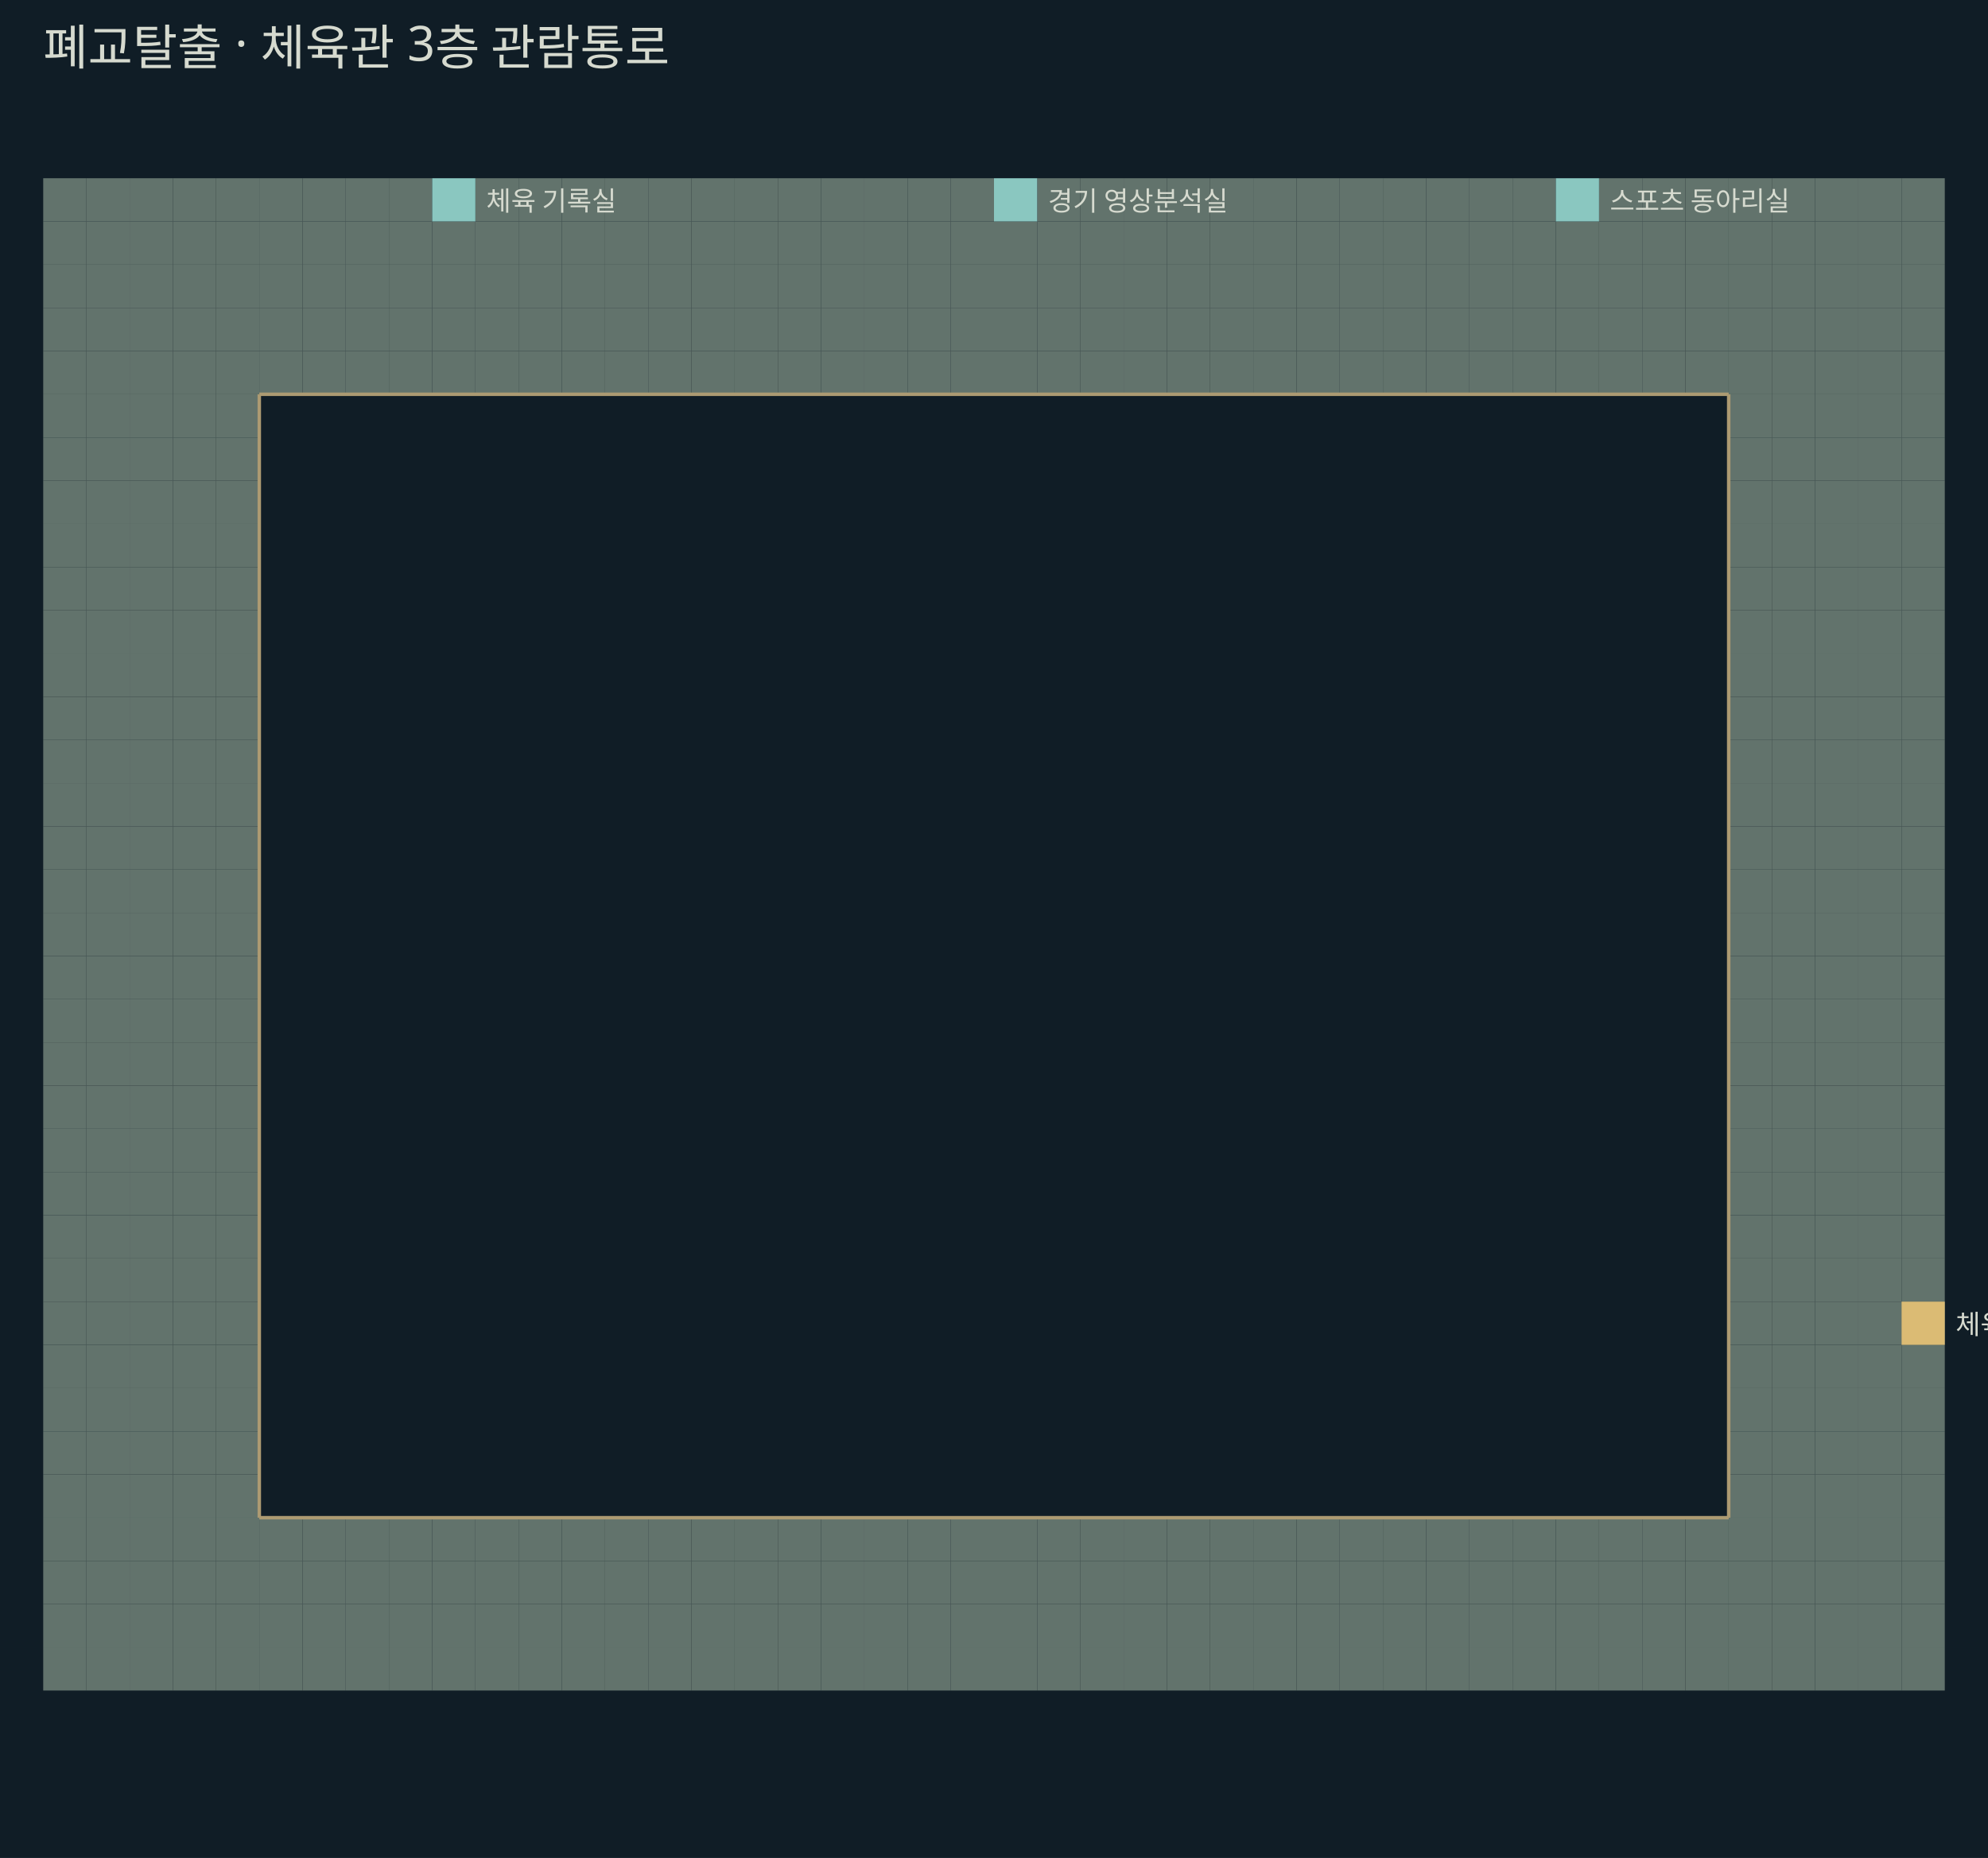
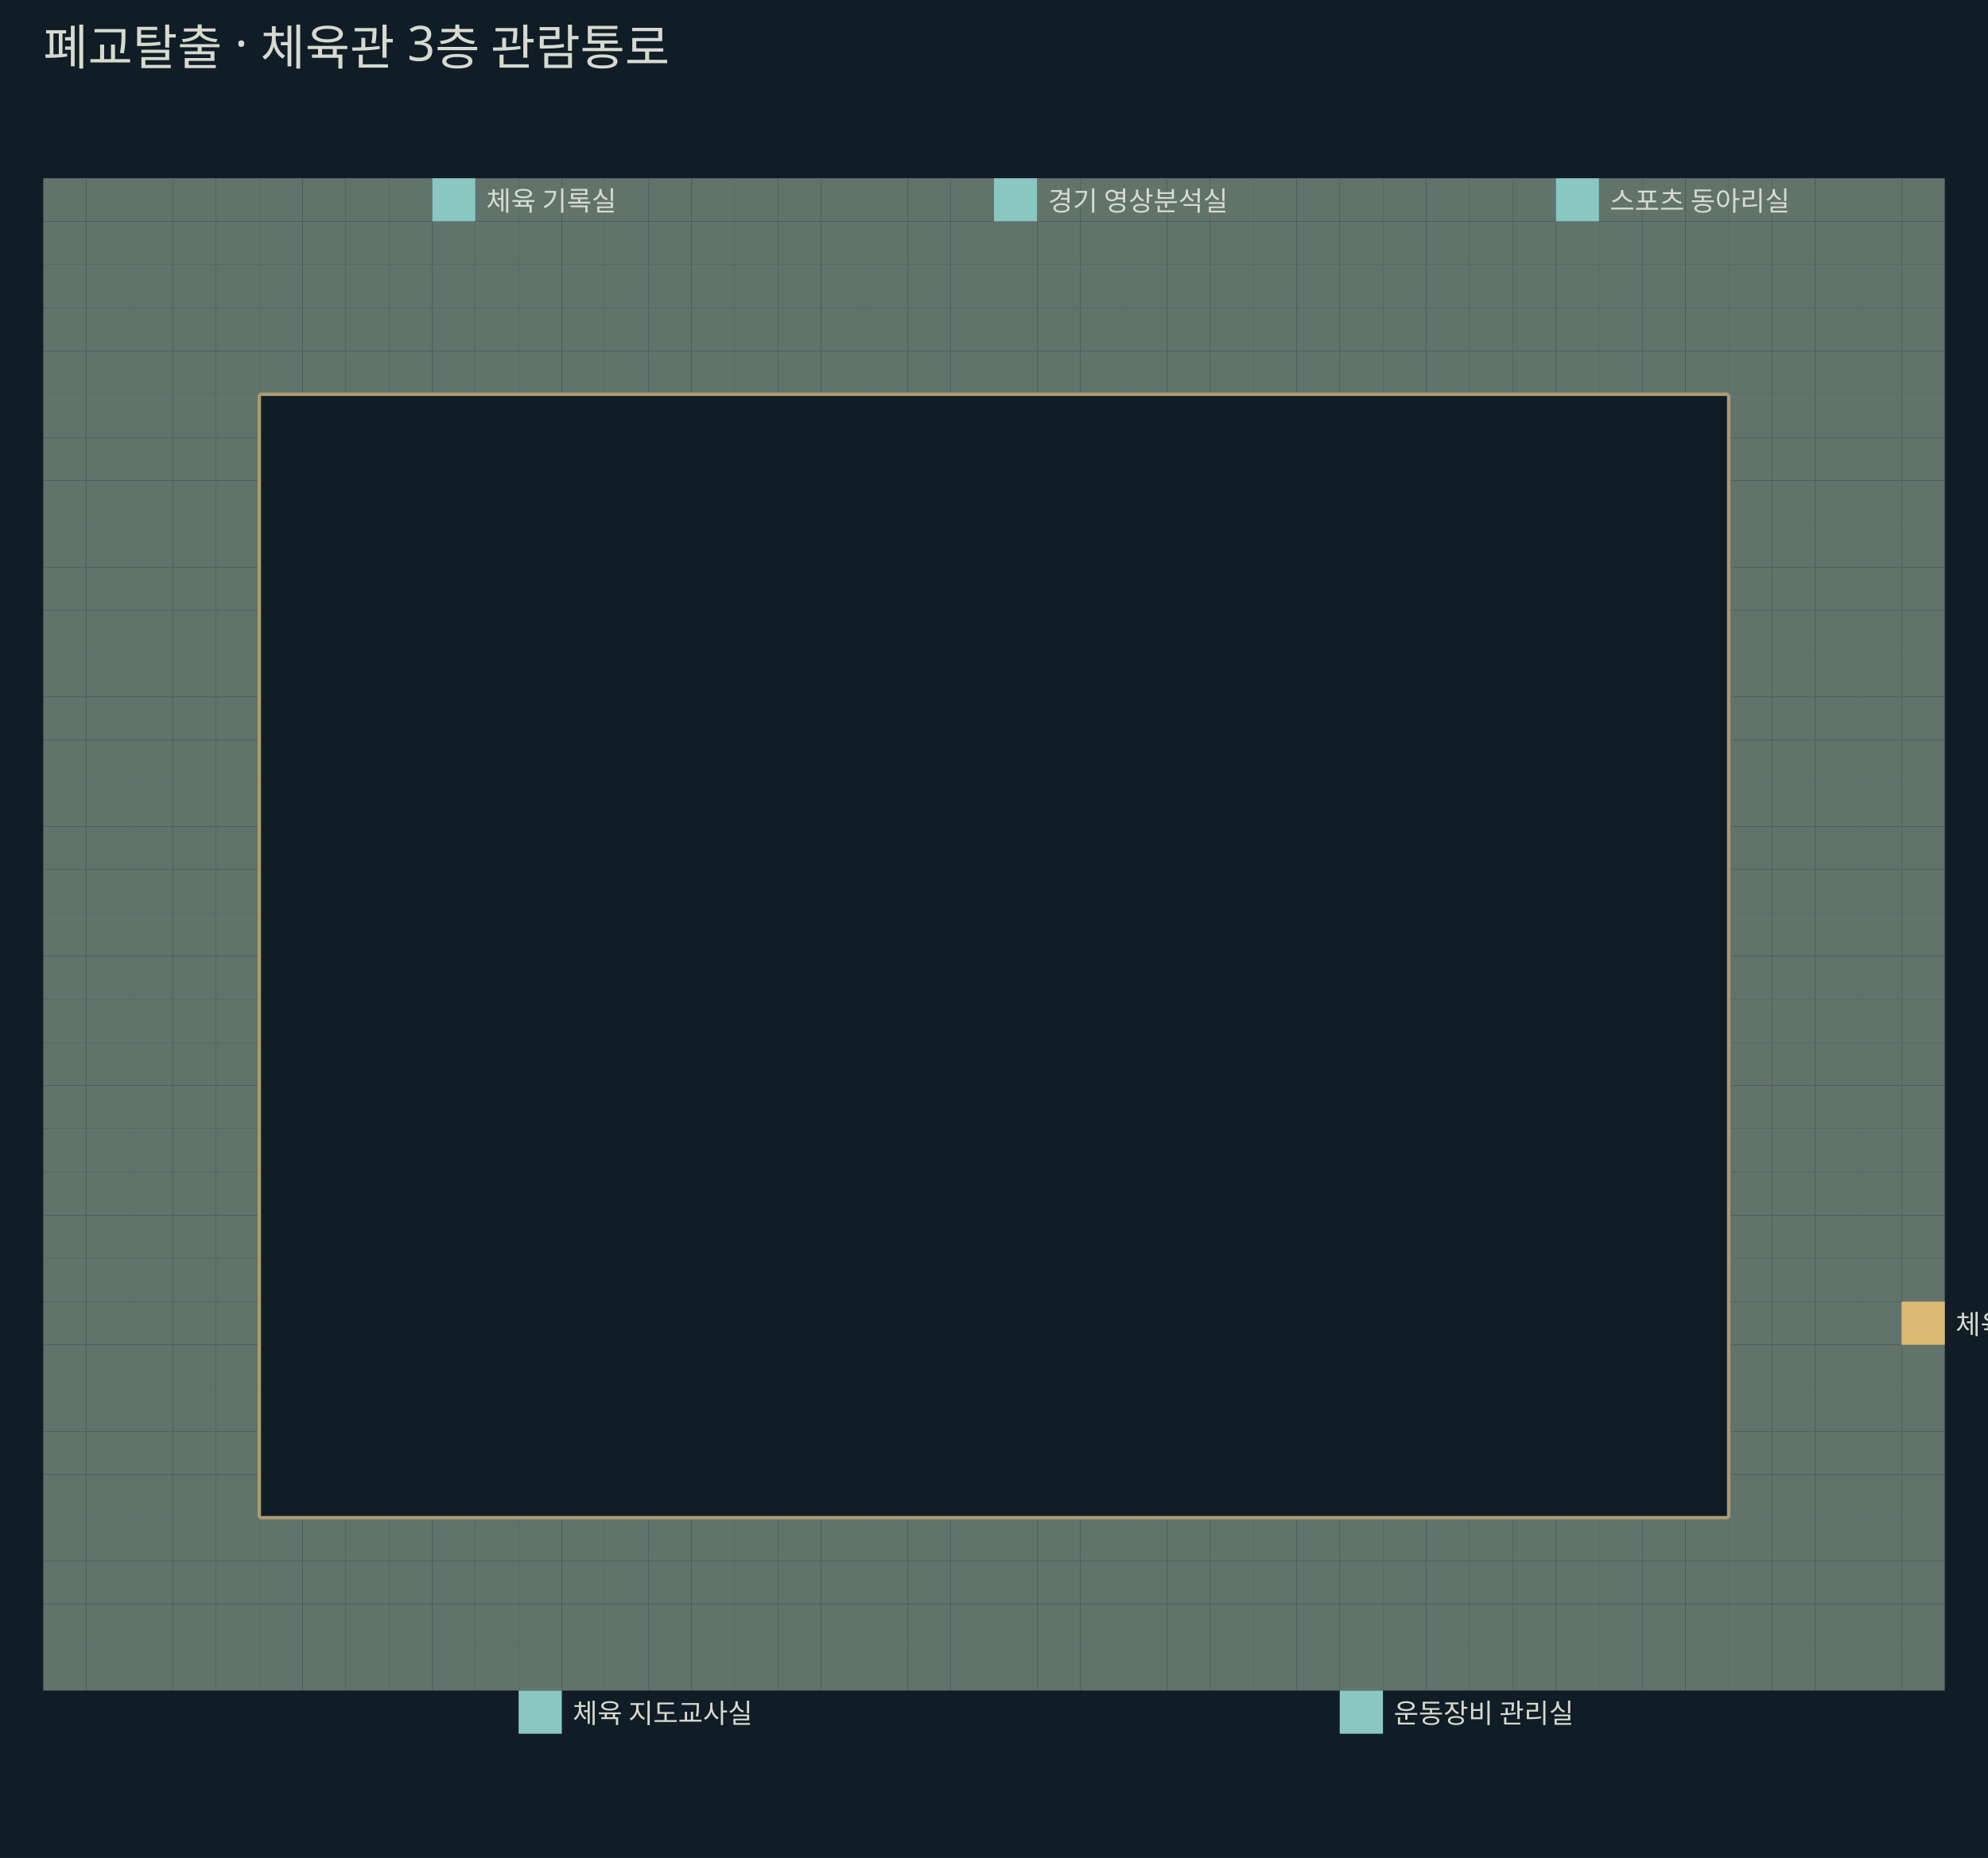
<svg xmlns="http://www.w3.org/2000/svg" viewBox="0 0 736 688">
  <rect width="736" height="688" fill="#101d26" />
  <style>text{font:10px sans-serif;fill:#d6dacf}</style>
  <text x="16" y="24" style="font-size:18px">폐교탈출 · 체육관 3층 관람통로</text>
  <rect x="16" y="610" width="16" height="16" fill="#62736c" />
  <rect x="16" y="594" width="16" height="16" fill="#62736c" />
  <rect x="16" y="578" width="16" height="16" fill="#62736c" />
  <rect x="16" y="562" width="16" height="16" fill="#62736c" />
  <rect x="16" y="546" width="16" height="16" fill="#62736c" />
  <rect x="16" y="530" width="16" height="16" fill="#62736c" />
  <rect x="16" y="514" width="16" height="16" fill="#62736c" />
  <rect x="16" y="498" width="16" height="16" fill="#62736c" />
  <rect x="16" y="482" width="16" height="16" fill="#62736c" />
  <rect x="16" y="466" width="16" height="16" fill="#62736c" />
  <rect x="16" y="450" width="16" height="16" fill="#62736c" />
  <rect x="16" y="434" width="16" height="16" fill="#62736c" />
  <rect x="16" y="418" width="16" height="16" fill="#62736c" />
  <rect x="16" y="402" width="16" height="16" fill="#62736c" />
  <rect x="16" y="386" width="16" height="16" fill="#62736c" />
  <rect x="16" y="370" width="16" height="16" fill="#62736c" />
  <rect x="16" y="354" width="16" height="16" fill="#62736c" />
  <rect x="16" y="338" width="16" height="16" fill="#62736c" />
  <rect x="16" y="322" width="16" height="16" fill="#62736c" />
  <rect x="16" y="306" width="16" height="16" fill="#62736c" />
  <rect x="16" y="290" width="16" height="16" fill="#62736c" />
  <rect x="16" y="274" width="16" height="16" fill="#62736c" />
  <rect x="16" y="258" width="16" height="16" fill="#62736c" />
  <rect x="16" y="242" width="16" height="16" fill="#62736c" />
  <rect x="16" y="226" width="16" height="16" fill="#62736c" />
  <rect x="16" y="210" width="16" height="16" fill="#62736c" />
  <rect x="16" y="194" width="16" height="16" fill="#62736c" />
  <rect x="16" y="178" width="16" height="16" fill="#62736c" />
  <rect x="16" y="162" width="16" height="16" fill="#62736c" />
  <rect x="16" y="146" width="16" height="16" fill="#62736c" />
  <rect x="16" y="130" width="16" height="16" fill="#62736c" />
  <rect x="16" y="114" width="16" height="16" fill="#62736c" />
  <rect x="16" y="98" width="16" height="16" fill="#62736c" />
  <rect x="16" y="82" width="16" height="16" fill="#62736c" />
  <rect x="16" y="66" width="16" height="16" fill="#62736c" />
  <rect x="32" y="610" width="16" height="16" fill="#62736c" />
  <rect x="32" y="594" width="16" height="16" fill="#62736c" />
  <rect x="32" y="578" width="16" height="16" fill="#62736c" />
  <rect x="32" y="562" width="16" height="16" fill="#62736c" />
  <rect x="32" y="546" width="16" height="16" fill="#62736c" />
  <rect x="32" y="530" width="16" height="16" fill="#62736c" />
  <rect x="32" y="514" width="16" height="16" fill="#62736c" />
  <rect x="32" y="498" width="16" height="16" fill="#62736c" />
  <rect x="32" y="482" width="16" height="16" fill="#62736c" />
  <rect x="32" y="466" width="16" height="16" fill="#62736c" />
  <rect x="32" y="450" width="16" height="16" fill="#62736c" />
  <rect x="32" y="434" width="16" height="16" fill="#62736c" />
  <rect x="32" y="418" width="16" height="16" fill="#62736c" />
  <rect x="32" y="402" width="16" height="16" fill="#62736c" />
  <rect x="32" y="386" width="16" height="16" fill="#62736c" />
  <rect x="32" y="370" width="16" height="16" fill="#62736c" />
  <rect x="32" y="354" width="16" height="16" fill="#62736c" />
  <rect x="32" y="338" width="16" height="16" fill="#62736c" />
  <rect x="32" y="322" width="16" height="16" fill="#62736c" />
  <rect x="32" y="306" width="16" height="16" fill="#62736c" />
  <rect x="32" y="290" width="16" height="16" fill="#62736c" />
  <rect x="32" y="274" width="16" height="16" fill="#62736c" />
  <rect x="32" y="258" width="16" height="16" fill="#62736c" />
  <rect x="32" y="242" width="16" height="16" fill="#62736c" />
  <rect x="32" y="226" width="16" height="16" fill="#62736c" />
  <rect x="32" y="210" width="16" height="16" fill="#62736c" />
  <rect x="32" y="194" width="16" height="16" fill="#62736c" />
  <rect x="32" y="178" width="16" height="16" fill="#62736c" />
  <rect x="32" y="162" width="16" height="16" fill="#62736c" />
  <rect x="32" y="146" width="16" height="16" fill="#62736c" />
  <rect x="32" y="130" width="16" height="16" fill="#62736c" />
  <rect x="32" y="114" width="16" height="16" fill="#62736c" />
  <rect x="32" y="98" width="16" height="16" fill="#62736c" />
  <rect x="32" y="82" width="16" height="16" fill="#62736c" />
  <rect x="32" y="66" width="16" height="16" fill="#62736c" />
  <rect x="48" y="610" width="16" height="16" fill="#62736c" />
  <rect x="48" y="594" width="16" height="16" fill="#62736c" />
  <rect x="48" y="578" width="16" height="16" fill="#62736c" />
  <rect x="48" y="562" width="16" height="16" fill="#62736c" />
  <rect x="48" y="546" width="16" height="16" fill="#62736c" />
  <rect x="48" y="530" width="16" height="16" fill="#62736c" />
  <rect x="48" y="514" width="16" height="16" fill="#62736c" />
  <rect x="48" y="498" width="16" height="16" fill="#62736c" />
  <rect x="48" y="482" width="16" height="16" fill="#62736c" />
  <rect x="48" y="466" width="16" height="16" fill="#62736c" />
  <rect x="48" y="450" width="16" height="16" fill="#62736c" />
  <rect x="48" y="434" width="16" height="16" fill="#62736c" />
  <rect x="48" y="418" width="16" height="16" fill="#62736c" />
  <rect x="48" y="402" width="16" height="16" fill="#62736c" />
  <rect x="48" y="386" width="16" height="16" fill="#62736c" />
  <rect x="48" y="370" width="16" height="16" fill="#62736c" />
  <rect x="48" y="354" width="16" height="16" fill="#62736c" />
  <rect x="48" y="338" width="16" height="16" fill="#62736c" />
  <rect x="48" y="322" width="16" height="16" fill="#62736c" />
  <rect x="48" y="306" width="16" height="16" fill="#62736c" />
  <rect x="48" y="290" width="16" height="16" fill="#62736c" />
  <rect x="48" y="274" width="16" height="16" fill="#62736c" />
  <rect x="48" y="258" width="16" height="16" fill="#62736c" />
  <rect x="48" y="242" width="16" height="16" fill="#62736c" />
  <rect x="48" y="226" width="16" height="16" fill="#62736c" />
  <rect x="48" y="210" width="16" height="16" fill="#62736c" />
  <rect x="48" y="194" width="16" height="16" fill="#62736c" />
  <rect x="48" y="178" width="16" height="16" fill="#62736c" />
  <rect x="48" y="162" width="16" height="16" fill="#62736c" />
  <rect x="48" y="146" width="16" height="16" fill="#62736c" />
  <rect x="48" y="130" width="16" height="16" fill="#62736c" />
  <rect x="48" y="114" width="16" height="16" fill="#62736c" />
  <rect x="48" y="98" width="16" height="16" fill="#62736c" />
  <rect x="48" y="82" width="16" height="16" fill="#62736c" />
  <rect x="48" y="66" width="16" height="16" fill="#62736c" />
  <rect x="64" y="610" width="16" height="16" fill="#62736c" />
  <rect x="64" y="594" width="16" height="16" fill="#62736c" />
  <rect x="64" y="578" width="16" height="16" fill="#62736c" />
  <rect x="64" y="562" width="16" height="16" fill="#62736c" />
  <rect x="64" y="546" width="16" height="16" fill="#62736c" />
  <rect x="64" y="530" width="16" height="16" fill="#62736c" />
  <rect x="64" y="514" width="16" height="16" fill="#62736c" />
  <rect x="64" y="498" width="16" height="16" fill="#62736c" />
  <rect x="64" y="482" width="16" height="16" fill="#62736c" />
  <rect x="64" y="466" width="16" height="16" fill="#62736c" />
  <rect x="64" y="450" width="16" height="16" fill="#62736c" />
  <rect x="64" y="434" width="16" height="16" fill="#62736c" />
  <rect x="64" y="418" width="16" height="16" fill="#62736c" />
  <rect x="64" y="402" width="16" height="16" fill="#62736c" />
  <rect x="64" y="386" width="16" height="16" fill="#62736c" />
  <rect x="64" y="370" width="16" height="16" fill="#62736c" />
  <rect x="64" y="354" width="16" height="16" fill="#62736c" />
  <rect x="64" y="338" width="16" height="16" fill="#62736c" />
  <rect x="64" y="322" width="16" height="16" fill="#62736c" />
  <rect x="64" y="306" width="16" height="16" fill="#62736c" />
  <rect x="64" y="290" width="16" height="16" fill="#62736c" />
  <rect x="64" y="274" width="16" height="16" fill="#62736c" />
  <rect x="64" y="258" width="16" height="16" fill="#62736c" />
  <rect x="64" y="242" width="16" height="16" fill="#62736c" />
  <rect x="64" y="226" width="16" height="16" fill="#62736c" />
  <rect x="64" y="210" width="16" height="16" fill="#62736c" />
  <rect x="64" y="194" width="16" height="16" fill="#62736c" />
  <rect x="64" y="178" width="16" height="16" fill="#62736c" />
  <rect x="64" y="162" width="16" height="16" fill="#62736c" />
  <rect x="64" y="146" width="16" height="16" fill="#62736c" />
  <rect x="64" y="130" width="16" height="16" fill="#62736c" />
  <rect x="64" y="114" width="16" height="16" fill="#62736c" />
  <rect x="64" y="98" width="16" height="16" fill="#62736c" />
  <rect x="64" y="82" width="16" height="16" fill="#62736c" />
  <rect x="64" y="66" width="16" height="16" fill="#62736c" />
  <rect x="80" y="610" width="16" height="16" fill="#62736c" />
  <rect x="80" y="594" width="16" height="16" fill="#62736c" />
  <rect x="80" y="578" width="16" height="16" fill="#62736c" />
  <rect x="80" y="562" width="16" height="16" fill="#62736c" />
  <rect x="80" y="546" width="16" height="16" fill="#62736c" />
  <rect x="80" y="530" width="16" height="16" fill="#62736c" />
  <rect x="80" y="514" width="16" height="16" fill="#62736c" />
  <rect x="80" y="498" width="16" height="16" fill="#62736c" />
  <rect x="80" y="482" width="16" height="16" fill="#62736c" />
  <rect x="80" y="466" width="16" height="16" fill="#62736c" />
  <rect x="80" y="450" width="16" height="16" fill="#62736c" />
  <rect x="80" y="434" width="16" height="16" fill="#62736c" />
  <rect x="80" y="418" width="16" height="16" fill="#62736c" />
  <rect x="80" y="402" width="16" height="16" fill="#62736c" />
  <rect x="80" y="386" width="16" height="16" fill="#62736c" />
  <rect x="80" y="370" width="16" height="16" fill="#62736c" />
  <rect x="80" y="354" width="16" height="16" fill="#62736c" />
  <rect x="80" y="338" width="16" height="16" fill="#62736c" />
  <rect x="80" y="322" width="16" height="16" fill="#62736c" />
  <rect x="80" y="306" width="16" height="16" fill="#62736c" />
  <rect x="80" y="290" width="16" height="16" fill="#62736c" />
  <rect x="80" y="274" width="16" height="16" fill="#62736c" />
  <rect x="80" y="258" width="16" height="16" fill="#62736c" />
  <rect x="80" y="242" width="16" height="16" fill="#62736c" />
  <rect x="80" y="226" width="16" height="16" fill="#62736c" />
  <rect x="80" y="210" width="16" height="16" fill="#62736c" />
  <rect x="80" y="194" width="16" height="16" fill="#62736c" />
  <rect x="80" y="178" width="16" height="16" fill="#62736c" />
  <rect x="80" y="162" width="16" height="16" fill="#62736c" />
  <rect x="80" y="146" width="16" height="16" fill="#62736c" />
  <rect x="80" y="130" width="16" height="16" fill="#62736c" />
  <rect x="80" y="114" width="16" height="16" fill="#62736c" />
  <rect x="80" y="98" width="16" height="16" fill="#62736c" />
  <rect x="80" y="82" width="16" height="16" fill="#62736c" />
  <rect x="80" y="66" width="16" height="16" fill="#62736c" />
  <rect x="96" y="610" width="16" height="16" fill="#62736c" />
  <rect x="96" y="594" width="16" height="16" fill="#62736c" />
  <rect x="96" y="578" width="16" height="16" fill="#62736c" />
  <rect x="96" y="562" width="16" height="16" fill="#62736c" />
  <rect x="96" y="130" width="16" height="16" fill="#62736c" />
  <rect x="96" y="114" width="16" height="16" fill="#62736c" />
  <rect x="96" y="98" width="16" height="16" fill="#62736c" />
  <rect x="96" y="82" width="16" height="16" fill="#62736c" />
  <rect x="96" y="66" width="16" height="16" fill="#62736c" />
  <rect x="112" y="610" width="16" height="16" fill="#62736c" />
  <rect x="112" y="594" width="16" height="16" fill="#62736c" />
  <rect x="112" y="578" width="16" height="16" fill="#62736c" />
  <rect x="112" y="562" width="16" height="16" fill="#62736c" />
  <rect x="112" y="130" width="16" height="16" fill="#62736c" />
  <rect x="112" y="114" width="16" height="16" fill="#62736c" />
  <rect x="112" y="98" width="16" height="16" fill="#62736c" />
  <rect x="112" y="82" width="16" height="16" fill="#62736c" />
  <rect x="112" y="66" width="16" height="16" fill="#62736c" />
  <rect x="128" y="610" width="16" height="16" fill="#62736c" />
  <rect x="128" y="594" width="16" height="16" fill="#62736c" />
  <rect x="128" y="578" width="16" height="16" fill="#62736c" />
  <rect x="128" y="562" width="16" height="16" fill="#62736c" />
  <rect x="128" y="130" width="16" height="16" fill="#62736c" />
  <rect x="128" y="114" width="16" height="16" fill="#62736c" />
  <rect x="128" y="98" width="16" height="16" fill="#62736c" />
  <rect x="128" y="82" width="16" height="16" fill="#62736c" />
  <rect x="128" y="66" width="16" height="16" fill="#62736c" />
  <rect x="144" y="610" width="16" height="16" fill="#62736c" />
  <rect x="144" y="594" width="16" height="16" fill="#62736c" />
  <rect x="144" y="578" width="16" height="16" fill="#62736c" />
  <rect x="144" y="562" width="16" height="16" fill="#62736c" />
  <rect x="144" y="130" width="16" height="16" fill="#62736c" />
  <rect x="144" y="114" width="16" height="16" fill="#62736c" />
  <rect x="144" y="98" width="16" height="16" fill="#62736c" />
  <rect x="144" y="82" width="16" height="16" fill="#62736c" />
  <rect x="144" y="66" width="16" height="16" fill="#62736c" />
  <rect x="160" y="610" width="16" height="16" fill="#62736c" />
  <rect x="160" y="594" width="16" height="16" fill="#62736c" />
  <rect x="160" y="578" width="16" height="16" fill="#62736c" />
  <rect x="160" y="562" width="16" height="16" fill="#62736c" />
  <rect x="160" y="130" width="16" height="16" fill="#62736c" />
  <rect x="160" y="114" width="16" height="16" fill="#62736c" />
  <rect x="160" y="98" width="16" height="16" fill="#62736c" />
  <rect x="160" y="82" width="16" height="16" fill="#62736c" />
  <rect x="176" y="610" width="16" height="16" fill="#62736c" />
  <rect x="176" y="594" width="16" height="16" fill="#62736c" />
  <rect x="176" y="578" width="16" height="16" fill="#62736c" />
  <rect x="176" y="562" width="16" height="16" fill="#62736c" />
  <rect x="176" y="130" width="16" height="16" fill="#62736c" />
  <rect x="176" y="114" width="16" height="16" fill="#62736c" />
  <rect x="176" y="98" width="16" height="16" fill="#62736c" />
  <rect x="176" y="82" width="16" height="16" fill="#62736c" />
  <rect x="176" y="66" width="16" height="16" fill="#62736c" />
  <rect x="192" y="610" width="16" height="16" fill="#62736c" />
  <rect x="192" y="594" width="16" height="16" fill="#62736c" />
  <rect x="192" y="578" width="16" height="16" fill="#62736c" />
  <rect x="192" y="562" width="16" height="16" fill="#62736c" />
  <rect x="192" y="130" width="16" height="16" fill="#62736c" />
  <rect x="192" y="114" width="16" height="16" fill="#62736c" />
  <rect x="192" y="98" width="16" height="16" fill="#62736c" />
  <rect x="192" y="82" width="16" height="16" fill="#62736c" />
  <rect x="192" y="66" width="16" height="16" fill="#62736c" />
  <rect x="208" y="610" width="16" height="16" fill="#62736c" />
  <rect x="208" y="594" width="16" height="16" fill="#62736c" />
  <rect x="208" y="578" width="16" height="16" fill="#62736c" />
  <rect x="208" y="562" width="16" height="16" fill="#62736c" />
  <rect x="208" y="130" width="16" height="16" fill="#62736c" />
  <rect x="208" y="114" width="16" height="16" fill="#62736c" />
  <rect x="208" y="98" width="16" height="16" fill="#62736c" />
  <rect x="208" y="82" width="16" height="16" fill="#62736c" />
  <rect x="208" y="66" width="16" height="16" fill="#62736c" />
  <rect x="224" y="610" width="16" height="16" fill="#62736c" />
  <rect x="224" y="594" width="16" height="16" fill="#62736c" />
  <rect x="224" y="578" width="16" height="16" fill="#62736c" />
  <rect x="224" y="562" width="16" height="16" fill="#62736c" />
  <rect x="224" y="130" width="16" height="16" fill="#62736c" />
  <rect x="224" y="114" width="16" height="16" fill="#62736c" />
  <rect x="224" y="98" width="16" height="16" fill="#62736c" />
  <rect x="224" y="82" width="16" height="16" fill="#62736c" />
  <rect x="224" y="66" width="16" height="16" fill="#62736c" />
  <rect x="240" y="610" width="16" height="16" fill="#62736c" />
  <rect x="240" y="594" width="16" height="16" fill="#62736c" />
  <rect x="240" y="578" width="16" height="16" fill="#62736c" />
  <rect x="240" y="562" width="16" height="16" fill="#62736c" />
  <rect x="240" y="130" width="16" height="16" fill="#62736c" />
  <rect x="240" y="114" width="16" height="16" fill="#62736c" />
  <rect x="240" y="98" width="16" height="16" fill="#62736c" />
  <rect x="240" y="82" width="16" height="16" fill="#62736c" />
  <rect x="240" y="66" width="16" height="16" fill="#62736c" />
  <rect x="256" y="610" width="16" height="16" fill="#62736c" />
  <rect x="256" y="594" width="16" height="16" fill="#62736c" />
  <rect x="256" y="578" width="16" height="16" fill="#62736c" />
  <rect x="256" y="562" width="16" height="16" fill="#62736c" />
  <rect x="256" y="130" width="16" height="16" fill="#62736c" />
  <rect x="256" y="114" width="16" height="16" fill="#62736c" />
  <rect x="256" y="98" width="16" height="16" fill="#62736c" />
  <rect x="256" y="82" width="16" height="16" fill="#62736c" />
  <rect x="256" y="66" width="16" height="16" fill="#62736c" />
  <rect x="272" y="610" width="16" height="16" fill="#62736c" />
  <rect x="272" y="594" width="16" height="16" fill="#62736c" />
  <rect x="272" y="578" width="16" height="16" fill="#62736c" />
  <rect x="272" y="562" width="16" height="16" fill="#62736c" />
  <rect x="272" y="130" width="16" height="16" fill="#62736c" />
  <rect x="272" y="114" width="16" height="16" fill="#62736c" />
  <rect x="272" y="98" width="16" height="16" fill="#62736c" />
  <rect x="272" y="82" width="16" height="16" fill="#62736c" />
  <rect x="272" y="66" width="16" height="16" fill="#62736c" />
  <rect x="288" y="610" width="16" height="16" fill="#62736c" />
  <rect x="288" y="594" width="16" height="16" fill="#62736c" />
  <rect x="288" y="578" width="16" height="16" fill="#62736c" />
  <rect x="288" y="562" width="16" height="16" fill="#62736c" />
  <rect x="288" y="130" width="16" height="16" fill="#62736c" />
  <rect x="288" y="114" width="16" height="16" fill="#62736c" />
  <rect x="288" y="98" width="16" height="16" fill="#62736c" />
  <rect x="288" y="82" width="16" height="16" fill="#62736c" />
  <rect x="288" y="66" width="16" height="16" fill="#62736c" />
  <rect x="304" y="610" width="16" height="16" fill="#62736c" />
  <rect x="304" y="594" width="16" height="16" fill="#62736c" />
  <rect x="304" y="578" width="16" height="16" fill="#62736c" />
  <rect x="304" y="562" width="16" height="16" fill="#62736c" />
  <rect x="304" y="130" width="16" height="16" fill="#62736c" />
  <rect x="304" y="114" width="16" height="16" fill="#62736c" />
  <rect x="304" y="98" width="16" height="16" fill="#62736c" />
  <rect x="304" y="82" width="16" height="16" fill="#62736c" />
  <rect x="304" y="66" width="16" height="16" fill="#62736c" />
  <rect x="320" y="610" width="16" height="16" fill="#62736c" />
  <rect x="320" y="594" width="16" height="16" fill="#62736c" />
  <rect x="320" y="578" width="16" height="16" fill="#62736c" />
  <rect x="320" y="562" width="16" height="16" fill="#62736c" />
  <rect x="320" y="130" width="16" height="16" fill="#62736c" />
  <rect x="320" y="114" width="16" height="16" fill="#62736c" />
  <rect x="320" y="98" width="16" height="16" fill="#62736c" />
  <rect x="320" y="82" width="16" height="16" fill="#62736c" />
  <rect x="320" y="66" width="16" height="16" fill="#62736c" />
  <rect x="336" y="610" width="16" height="16" fill="#62736c" />
  <rect x="336" y="594" width="16" height="16" fill="#62736c" />
  <rect x="336" y="578" width="16" height="16" fill="#62736c" />
  <rect x="336" y="562" width="16" height="16" fill="#62736c" />
  <rect x="336" y="130" width="16" height="16" fill="#62736c" />
  <rect x="336" y="114" width="16" height="16" fill="#62736c" />
  <rect x="336" y="98" width="16" height="16" fill="#62736c" />
  <rect x="336" y="82" width="16" height="16" fill="#62736c" />
  <rect x="336" y="66" width="16" height="16" fill="#62736c" />
  <rect x="352" y="610" width="16" height="16" fill="#62736c" />
  <rect x="352" y="594" width="16" height="16" fill="#62736c" />
  <rect x="352" y="578" width="16" height="16" fill="#62736c" />
  <rect x="352" y="562" width="16" height="16" fill="#62736c" />
  <rect x="352" y="130" width="16" height="16" fill="#62736c" />
  <rect x="352" y="114" width="16" height="16" fill="#62736c" />
  <rect x="352" y="98" width="16" height="16" fill="#62736c" />
  <rect x="352" y="82" width="16" height="16" fill="#62736c" />
  <rect x="352" y="66" width="16" height="16" fill="#62736c" />
  <rect x="368" y="610" width="16" height="16" fill="#62736c" />
  <rect x="368" y="594" width="16" height="16" fill="#62736c" />
  <rect x="368" y="578" width="16" height="16" fill="#62736c" />
  <rect x="368" y="562" width="16" height="16" fill="#62736c" />
  <rect x="368" y="130" width="16" height="16" fill="#62736c" />
  <rect x="368" y="114" width="16" height="16" fill="#62736c" />
  <rect x="368" y="98" width="16" height="16" fill="#62736c" />
  <rect x="368" y="82" width="16" height="16" fill="#62736c" />
  <rect x="384" y="610" width="16" height="16" fill="#62736c" />
  <rect x="384" y="594" width="16" height="16" fill="#62736c" />
  <rect x="384" y="578" width="16" height="16" fill="#62736c" />
  <rect x="384" y="562" width="16" height="16" fill="#62736c" />
  <rect x="384" y="130" width="16" height="16" fill="#62736c" />
  <rect x="384" y="114" width="16" height="16" fill="#62736c" />
  <rect x="384" y="98" width="16" height="16" fill="#62736c" />
  <rect x="384" y="82" width="16" height="16" fill="#62736c" />
  <rect x="384" y="66" width="16" height="16" fill="#62736c" />
  <rect x="400" y="610" width="16" height="16" fill="#62736c" />
  <rect x="400" y="594" width="16" height="16" fill="#62736c" />
  <rect x="400" y="578" width="16" height="16" fill="#62736c" />
  <rect x="400" y="562" width="16" height="16" fill="#62736c" />
  <rect x="400" y="130" width="16" height="16" fill="#62736c" />
  <rect x="400" y="114" width="16" height="16" fill="#62736c" />
  <rect x="400" y="98" width="16" height="16" fill="#62736c" />
  <rect x="400" y="82" width="16" height="16" fill="#62736c" />
  <rect x="400" y="66" width="16" height="16" fill="#62736c" />
  <rect x="416" y="610" width="16" height="16" fill="#62736c" />
  <rect x="416" y="594" width="16" height="16" fill="#62736c" />
  <rect x="416" y="578" width="16" height="16" fill="#62736c" />
  <rect x="416" y="562" width="16" height="16" fill="#62736c" />
  <rect x="416" y="130" width="16" height="16" fill="#62736c" />
  <rect x="416" y="114" width="16" height="16" fill="#62736c" />
  <rect x="416" y="98" width="16" height="16" fill="#62736c" />
  <rect x="416" y="82" width="16" height="16" fill="#62736c" />
  <rect x="416" y="66" width="16" height="16" fill="#62736c" />
  <rect x="432" y="610" width="16" height="16" fill="#62736c" />
  <rect x="432" y="594" width="16" height="16" fill="#62736c" />
  <rect x="432" y="578" width="16" height="16" fill="#62736c" />
  <rect x="432" y="562" width="16" height="16" fill="#62736c" />
  <rect x="432" y="130" width="16" height="16" fill="#62736c" />
  <rect x="432" y="114" width="16" height="16" fill="#62736c" />
  <rect x="432" y="98" width="16" height="16" fill="#62736c" />
  <rect x="432" y="82" width="16" height="16" fill="#62736c" />
  <rect x="432" y="66" width="16" height="16" fill="#62736c" />
  <rect x="448" y="610" width="16" height="16" fill="#62736c" />
  <rect x="448" y="594" width="16" height="16" fill="#62736c" />
  <rect x="448" y="578" width="16" height="16" fill="#62736c" />
  <rect x="448" y="562" width="16" height="16" fill="#62736c" />
  <rect x="448" y="130" width="16" height="16" fill="#62736c" />
  <rect x="448" y="114" width="16" height="16" fill="#62736c" />
  <rect x="448" y="98" width="16" height="16" fill="#62736c" />
  <rect x="448" y="82" width="16" height="16" fill="#62736c" />
  <rect x="448" y="66" width="16" height="16" fill="#62736c" />
  <rect x="464" y="610" width="16" height="16" fill="#62736c" />
  <rect x="464" y="594" width="16" height="16" fill="#62736c" />
  <rect x="464" y="578" width="16" height="16" fill="#62736c" />
  <rect x="464" y="562" width="16" height="16" fill="#62736c" />
  <rect x="464" y="130" width="16" height="16" fill="#62736c" />
  <rect x="464" y="114" width="16" height="16" fill="#62736c" />
  <rect x="464" y="98" width="16" height="16" fill="#62736c" />
  <rect x="464" y="82" width="16" height="16" fill="#62736c" />
  <rect x="464" y="66" width="16" height="16" fill="#62736c" />
  <rect x="480" y="610" width="16" height="16" fill="#62736c" />
  <rect x="480" y="594" width="16" height="16" fill="#62736c" />
  <rect x="480" y="578" width="16" height="16" fill="#62736c" />
  <rect x="480" y="562" width="16" height="16" fill="#62736c" />
  <rect x="480" y="130" width="16" height="16" fill="#62736c" />
  <rect x="480" y="114" width="16" height="16" fill="#62736c" />
  <rect x="480" y="98" width="16" height="16" fill="#62736c" />
  <rect x="480" y="82" width="16" height="16" fill="#62736c" />
  <rect x="480" y="66" width="16" height="16" fill="#62736c" />
  <rect x="496" y="610" width="16" height="16" fill="#62736c" />
  <rect x="496" y="594" width="16" height="16" fill="#62736c" />
  <rect x="496" y="578" width="16" height="16" fill="#62736c" />
  <rect x="496" y="562" width="16" height="16" fill="#62736c" />
  <rect x="496" y="130" width="16" height="16" fill="#62736c" />
  <rect x="496" y="114" width="16" height="16" fill="#62736c" />
  <rect x="496" y="98" width="16" height="16" fill="#62736c" />
  <rect x="496" y="82" width="16" height="16" fill="#62736c" />
  <rect x="496" y="66" width="16" height="16" fill="#62736c" />
  <rect x="512" y="610" width="16" height="16" fill="#62736c" />
  <rect x="512" y="594" width="16" height="16" fill="#62736c" />
  <rect x="512" y="578" width="16" height="16" fill="#62736c" />
  <rect x="512" y="562" width="16" height="16" fill="#62736c" />
  <rect x="512" y="130" width="16" height="16" fill="#62736c" />
  <rect x="512" y="114" width="16" height="16" fill="#62736c" />
  <rect x="512" y="98" width="16" height="16" fill="#62736c" />
  <rect x="512" y="82" width="16" height="16" fill="#62736c" />
  <rect x="512" y="66" width="16" height="16" fill="#62736c" />
  <rect x="528" y="610" width="16" height="16" fill="#62736c" />
  <rect x="528" y="594" width="16" height="16" fill="#62736c" />
  <rect x="528" y="578" width="16" height="16" fill="#62736c" />
  <rect x="528" y="562" width="16" height="16" fill="#62736c" />
  <rect x="528" y="130" width="16" height="16" fill="#62736c" />
  <rect x="528" y="114" width="16" height="16" fill="#62736c" />
  <rect x="528" y="98" width="16" height="16" fill="#62736c" />
  <rect x="528" y="82" width="16" height="16" fill="#62736c" />
  <rect x="528" y="66" width="16" height="16" fill="#62736c" />
  <rect x="544" y="610" width="16" height="16" fill="#62736c" />
  <rect x="544" y="594" width="16" height="16" fill="#62736c" />
  <rect x="544" y="578" width="16" height="16" fill="#62736c" />
  <rect x="544" y="562" width="16" height="16" fill="#62736c" />
  <rect x="544" y="130" width="16" height="16" fill="#62736c" />
  <rect x="544" y="114" width="16" height="16" fill="#62736c" />
  <rect x="544" y="98" width="16" height="16" fill="#62736c" />
  <rect x="544" y="82" width="16" height="16" fill="#62736c" />
  <rect x="544" y="66" width="16" height="16" fill="#62736c" />
  <rect x="560" y="610" width="16" height="16" fill="#62736c" />
  <rect x="560" y="594" width="16" height="16" fill="#62736c" />
  <rect x="560" y="578" width="16" height="16" fill="#62736c" />
  <rect x="560" y="562" width="16" height="16" fill="#62736c" />
  <rect x="560" y="130" width="16" height="16" fill="#62736c" />
  <rect x="560" y="114" width="16" height="16" fill="#62736c" />
  <rect x="560" y="98" width="16" height="16" fill="#62736c" />
  <rect x="560" y="82" width="16" height="16" fill="#62736c" />
  <rect x="560" y="66" width="16" height="16" fill="#62736c" />
  <rect x="576" y="610" width="16" height="16" fill="#62736c" />
  <rect x="576" y="594" width="16" height="16" fill="#62736c" />
  <rect x="576" y="578" width="16" height="16" fill="#62736c" />
  <rect x="576" y="562" width="16" height="16" fill="#62736c" />
  <rect x="576" y="130" width="16" height="16" fill="#62736c" />
  <rect x="576" y="114" width="16" height="16" fill="#62736c" />
  <rect x="576" y="98" width="16" height="16" fill="#62736c" />
  <rect x="576" y="82" width="16" height="16" fill="#62736c" />
  <rect x="592" y="610" width="16" height="16" fill="#62736c" />
  <rect x="592" y="594" width="16" height="16" fill="#62736c" />
  <rect x="592" y="578" width="16" height="16" fill="#62736c" />
  <rect x="592" y="562" width="16" height="16" fill="#62736c" />
  <rect x="592" y="130" width="16" height="16" fill="#62736c" />
  <rect x="592" y="114" width="16" height="16" fill="#62736c" />
  <rect x="592" y="98" width="16" height="16" fill="#62736c" />
  <rect x="592" y="82" width="16" height="16" fill="#62736c" />
  <rect x="592" y="66" width="16" height="16" fill="#62736c" />
  <rect x="608" y="610" width="16" height="16" fill="#62736c" />
  <rect x="608" y="594" width="16" height="16" fill="#62736c" />
  <rect x="608" y="578" width="16" height="16" fill="#62736c" />
  <rect x="608" y="562" width="16" height="16" fill="#62736c" />
  <rect x="608" y="130" width="16" height="16" fill="#62736c" />
  <rect x="608" y="114" width="16" height="16" fill="#62736c" />
  <rect x="608" y="98" width="16" height="16" fill="#62736c" />
  <rect x="608" y="82" width="16" height="16" fill="#62736c" />
  <rect x="608" y="66" width="16" height="16" fill="#62736c" />
  <rect x="624" y="610" width="16" height="16" fill="#62736c" />
  <rect x="624" y="594" width="16" height="16" fill="#62736c" />
  <rect x="624" y="578" width="16" height="16" fill="#62736c" />
  <rect x="624" y="562" width="16" height="16" fill="#62736c" />
  <rect x="624" y="130" width="16" height="16" fill="#62736c" />
  <rect x="624" y="114" width="16" height="16" fill="#62736c" />
  <rect x="624" y="98" width="16" height="16" fill="#62736c" />
  <rect x="624" y="82" width="16" height="16" fill="#62736c" />
  <rect x="624" y="66" width="16" height="16" fill="#62736c" />
  <rect x="640" y="610" width="16" height="16" fill="#62736c" />
  <rect x="640" y="594" width="16" height="16" fill="#62736c" />
  <rect x="640" y="578" width="16" height="16" fill="#62736c" />
  <rect x="640" y="562" width="16" height="16" fill="#62736c" />
  <rect x="640" y="546" width="16" height="16" fill="#62736c" />
  <rect x="640" y="530" width="16" height="16" fill="#62736c" />
  <rect x="640" y="514" width="16" height="16" fill="#62736c" />
  <rect x="640" y="498" width="16" height="16" fill="#62736c" />
  <rect x="640" y="482" width="16" height="16" fill="#62736c" />
  <rect x="640" y="466" width="16" height="16" fill="#62736c" />
  <rect x="640" y="450" width="16" height="16" fill="#62736c" />
  <rect x="640" y="434" width="16" height="16" fill="#62736c" />
  <rect x="640" y="418" width="16" height="16" fill="#62736c" />
  <rect x="640" y="402" width="16" height="16" fill="#62736c" />
  <rect x="640" y="386" width="16" height="16" fill="#62736c" />
  <rect x="640" y="370" width="16" height="16" fill="#62736c" />
  <rect x="640" y="354" width="16" height="16" fill="#62736c" />
  <rect x="640" y="338" width="16" height="16" fill="#62736c" />
  <rect x="640" y="322" width="16" height="16" fill="#62736c" />
  <rect x="640" y="306" width="16" height="16" fill="#62736c" />
  <rect x="640" y="290" width="16" height="16" fill="#62736c" />
  <rect x="640" y="274" width="16" height="16" fill="#62736c" />
  <rect x="640" y="258" width="16" height="16" fill="#62736c" />
  <rect x="640" y="242" width="16" height="16" fill="#62736c" />
  <rect x="640" y="226" width="16" height="16" fill="#62736c" />
  <rect x="640" y="210" width="16" height="16" fill="#62736c" />
  <rect x="640" y="194" width="16" height="16" fill="#62736c" />
  <rect x="640" y="178" width="16" height="16" fill="#62736c" />
  <rect x="640" y="162" width="16" height="16" fill="#62736c" />
  <rect x="640" y="146" width="16" height="16" fill="#62736c" />
  <rect x="640" y="130" width="16" height="16" fill="#62736c" />
  <rect x="640" y="114" width="16" height="16" fill="#62736c" />
  <rect x="640" y="98" width="16" height="16" fill="#62736c" />
  <rect x="640" y="82" width="16" height="16" fill="#62736c" />
  <rect x="640" y="66" width="16" height="16" fill="#62736c" />
  <rect x="656" y="610" width="16" height="16" fill="#62736c" />
  <rect x="656" y="594" width="16" height="16" fill="#62736c" />
  <rect x="656" y="578" width="16" height="16" fill="#62736c" />
  <rect x="656" y="562" width="16" height="16" fill="#62736c" />
  <rect x="656" y="546" width="16" height="16" fill="#62736c" />
  <rect x="656" y="530" width="16" height="16" fill="#62736c" />
  <rect x="656" y="514" width="16" height="16" fill="#62736c" />
  <rect x="656" y="498" width="16" height="16" fill="#62736c" />
  <rect x="656" y="482" width="16" height="16" fill="#62736c" />
  <rect x="656" y="466" width="16" height="16" fill="#62736c" />
  <rect x="656" y="450" width="16" height="16" fill="#62736c" />
  <rect x="656" y="434" width="16" height="16" fill="#62736c" />
  <rect x="656" y="418" width="16" height="16" fill="#62736c" />
  <rect x="656" y="402" width="16" height="16" fill="#62736c" />
  <rect x="656" y="386" width="16" height="16" fill="#62736c" />
  <rect x="656" y="370" width="16" height="16" fill="#62736c" />
  <rect x="656" y="354" width="16" height="16" fill="#62736c" />
  <rect x="656" y="338" width="16" height="16" fill="#62736c" />
  <rect x="656" y="322" width="16" height="16" fill="#62736c" />
  <rect x="656" y="306" width="16" height="16" fill="#62736c" />
  <rect x="656" y="290" width="16" height="16" fill="#62736c" />
  <rect x="656" y="274" width="16" height="16" fill="#62736c" />
  <rect x="656" y="258" width="16" height="16" fill="#62736c" />
  <rect x="656" y="242" width="16" height="16" fill="#62736c" />
  <rect x="656" y="226" width="16" height="16" fill="#62736c" />
  <rect x="656" y="210" width="16" height="16" fill="#62736c" />
  <rect x="656" y="194" width="16" height="16" fill="#62736c" />
  <rect x="656" y="178" width="16" height="16" fill="#62736c" />
  <rect x="656" y="162" width="16" height="16" fill="#62736c" />
  <rect x="656" y="146" width="16" height="16" fill="#62736c" />
  <rect x="656" y="130" width="16" height="16" fill="#62736c" />
  <rect x="656" y="114" width="16" height="16" fill="#62736c" />
  <rect x="656" y="98" width="16" height="16" fill="#62736c" />
  <rect x="656" y="82" width="16" height="16" fill="#62736c" />
  <rect x="656" y="66" width="16" height="16" fill="#62736c" />
  <rect x="672" y="610" width="16" height="16" fill="#62736c" />
  <rect x="672" y="594" width="16" height="16" fill="#62736c" />
  <rect x="672" y="578" width="16" height="16" fill="#62736c" />
  <rect x="672" y="562" width="16" height="16" fill="#62736c" />
  <rect x="672" y="546" width="16" height="16" fill="#62736c" />
  <rect x="672" y="530" width="16" height="16" fill="#62736c" />
  <rect x="672" y="514" width="16" height="16" fill="#62736c" />
  <rect x="672" y="498" width="16" height="16" fill="#62736c" />
  <rect x="672" y="482" width="16" height="16" fill="#62736c" />
  <rect x="672" y="466" width="16" height="16" fill="#62736c" />
  <rect x="672" y="450" width="16" height="16" fill="#62736c" />
  <rect x="672" y="434" width="16" height="16" fill="#62736c" />
  <rect x="672" y="418" width="16" height="16" fill="#62736c" />
  <rect x="672" y="402" width="16" height="16" fill="#62736c" />
  <rect x="672" y="386" width="16" height="16" fill="#62736c" />
  <rect x="672" y="370" width="16" height="16" fill="#62736c" />
  <rect x="672" y="354" width="16" height="16" fill="#62736c" />
  <rect x="672" y="338" width="16" height="16" fill="#62736c" />
  <rect x="672" y="322" width="16" height="16" fill="#62736c" />
  <rect x="672" y="306" width="16" height="16" fill="#62736c" />
  <rect x="672" y="290" width="16" height="16" fill="#62736c" />
  <rect x="672" y="274" width="16" height="16" fill="#62736c" />
  <rect x="672" y="258" width="16" height="16" fill="#62736c" />
  <rect x="672" y="242" width="16" height="16" fill="#62736c" />
  <rect x="672" y="226" width="16" height="16" fill="#62736c" />
  <rect x="672" y="210" width="16" height="16" fill="#62736c" />
  <rect x="672" y="194" width="16" height="16" fill="#62736c" />
  <rect x="672" y="178" width="16" height="16" fill="#62736c" />
  <rect x="672" y="162" width="16" height="16" fill="#62736c" />
  <rect x="672" y="146" width="16" height="16" fill="#62736c" />
  <rect x="672" y="130" width="16" height="16" fill="#62736c" />
  <rect x="672" y="114" width="16" height="16" fill="#62736c" />
  <rect x="672" y="98" width="16" height="16" fill="#62736c" />
  <rect x="672" y="82" width="16" height="16" fill="#62736c" />
  <rect x="672" y="66" width="16" height="16" fill="#62736c" />
  <rect x="688" y="610" width="16" height="16" fill="#62736c" />
  <rect x="688" y="594" width="16" height="16" fill="#62736c" />
  <rect x="688" y="578" width="16" height="16" fill="#62736c" />
  <rect x="688" y="562" width="16" height="16" fill="#62736c" />
  <rect x="688" y="546" width="16" height="16" fill="#62736c" />
  <rect x="688" y="530" width="16" height="16" fill="#62736c" />
  <rect x="688" y="514" width="16" height="16" fill="#62736c" />
  <rect x="688" y="498" width="16" height="16" fill="#62736c" />
  <rect x="688" y="482" width="16" height="16" fill="#62736c" />
  <rect x="688" y="466" width="16" height="16" fill="#62736c" />
  <rect x="688" y="450" width="16" height="16" fill="#62736c" />
  <rect x="688" y="434" width="16" height="16" fill="#62736c" />
  <rect x="688" y="418" width="16" height="16" fill="#62736c" />
  <rect x="688" y="402" width="16" height="16" fill="#62736c" />
  <rect x="688" y="386" width="16" height="16" fill="#62736c" />
  <rect x="688" y="370" width="16" height="16" fill="#62736c" />
  <rect x="688" y="354" width="16" height="16" fill="#62736c" />
  <rect x="688" y="338" width="16" height="16" fill="#62736c" />
  <rect x="688" y="322" width="16" height="16" fill="#62736c" />
  <rect x="688" y="306" width="16" height="16" fill="#62736c" />
  <rect x="688" y="290" width="16" height="16" fill="#62736c" />
  <rect x="688" y="274" width="16" height="16" fill="#62736c" />
  <rect x="688" y="258" width="16" height="16" fill="#62736c" />
  <rect x="688" y="242" width="16" height="16" fill="#62736c" />
  <rect x="688" y="226" width="16" height="16" fill="#62736c" />
  <rect x="688" y="210" width="16" height="16" fill="#62736c" />
  <rect x="688" y="194" width="16" height="16" fill="#62736c" />
  <rect x="688" y="178" width="16" height="16" fill="#62736c" />
  <rect x="688" y="162" width="16" height="16" fill="#62736c" />
  <rect x="688" y="146" width="16" height="16" fill="#62736c" />
  <rect x="688" y="130" width="16" height="16" fill="#62736c" />
  <rect x="688" y="114" width="16" height="16" fill="#62736c" />
  <rect x="688" y="98" width="16" height="16" fill="#62736c" />
  <rect x="688" y="82" width="16" height="16" fill="#62736c" />
  <rect x="688" y="66" width="16" height="16" fill="#62736c" />
  <rect x="704" y="610" width="16" height="16" fill="#62736c" />
  <rect x="704" y="594" width="16" height="16" fill="#62736c" />
  <rect x="704" y="578" width="16" height="16" fill="#62736c" />
  <rect x="704" y="562" width="16" height="16" fill="#62736c" />
  <rect x="704" y="546" width="16" height="16" fill="#62736c" />
  <rect x="704" y="530" width="16" height="16" fill="#62736c" />
  <rect x="704" y="514" width="16" height="16" fill="#62736c" />
  <rect x="704" y="498" width="16" height="16" fill="#62736c" />
  <rect x="704" y="482" width="16" height="16" fill="#62736c" />
  <rect x="704" y="466" width="16" height="16" fill="#62736c" />
  <rect x="704" y="450" width="16" height="16" fill="#62736c" />
  <rect x="704" y="434" width="16" height="16" fill="#62736c" />
  <rect x="704" y="418" width="16" height="16" fill="#62736c" />
  <rect x="704" y="402" width="16" height="16" fill="#62736c" />
  <rect x="704" y="386" width="16" height="16" fill="#62736c" />
  <rect x="704" y="370" width="16" height="16" fill="#62736c" />
  <rect x="704" y="354" width="16" height="16" fill="#62736c" />
  <rect x="704" y="338" width="16" height="16" fill="#62736c" />
  <rect x="704" y="322" width="16" height="16" fill="#62736c" />
  <rect x="704" y="306" width="16" height="16" fill="#62736c" />
  <rect x="704" y="290" width="16" height="16" fill="#62736c" />
  <rect x="704" y="274" width="16" height="16" fill="#62736c" />
  <rect x="704" y="258" width="16" height="16" fill="#62736c" />
  <rect x="704" y="242" width="16" height="16" fill="#62736c" />
  <rect x="704" y="226" width="16" height="16" fill="#62736c" />
  <rect x="704" y="210" width="16" height="16" fill="#62736c" />
  <rect x="704" y="194" width="16" height="16" fill="#62736c" />
  <rect x="704" y="178" width="16" height="16" fill="#62736c" />
  <rect x="704" y="162" width="16" height="16" fill="#62736c" />
  <rect x="704" y="146" width="16" height="16" fill="#62736c" />
  <rect x="704" y="130" width="16" height="16" fill="#62736c" />
  <rect x="704" y="114" width="16" height="16" fill="#62736c" />
  <rect x="704" y="98" width="16" height="16" fill="#62736c" />
  <rect x="704" y="82" width="16" height="16" fill="#62736c" />
  <rect x="704" y="66" width="16" height="16" fill="#62736c" />
  <rect x="95.36" y="146.0" width="1.28" height="416.0" fill="#ac9a72" />
  <rect x="639.36" y="146.0" width="1.28" height="416.0" fill="#ac9a72" />
  <rect x="96.0" y="561.36" width="544.0" height="1.28" fill="#ac9a72" />
  <rect x="96.0" y="145.36" width="544.0" height="1.28" fill="#ac9a72" />
  <rect x="704" y="482" width="16" height="16" fill="#dbbb74" />
  <text x="724" y="494">체육관 · 2~3층 통층 ↑↓</text>
  <rect x="160" y="66" width="16" height="16" fill="#8ac7c0" />
  <text x="180" y="78">체육 기록실</text>
  <rect x="368" y="66" width="16" height="16" fill="#8ac7c0" />
  <text x="388" y="78">경기 영상분석실</text>
  <rect x="576" y="66" width="16" height="16" fill="#8ac7c0" />
  <text x="596" y="78">스포츠 동아리실</text>
+   <rect x="192" y="626" width="16" height="16" fill="#8ac7c0" />
+   <text x="212" y="638">체육 지도교사실</text>
+   <rect x="496" y="626" width="16" height="16" fill="#8ac7c0" />
+   <text x="516" y="638">운동장비 관리실</text>
</svg>
